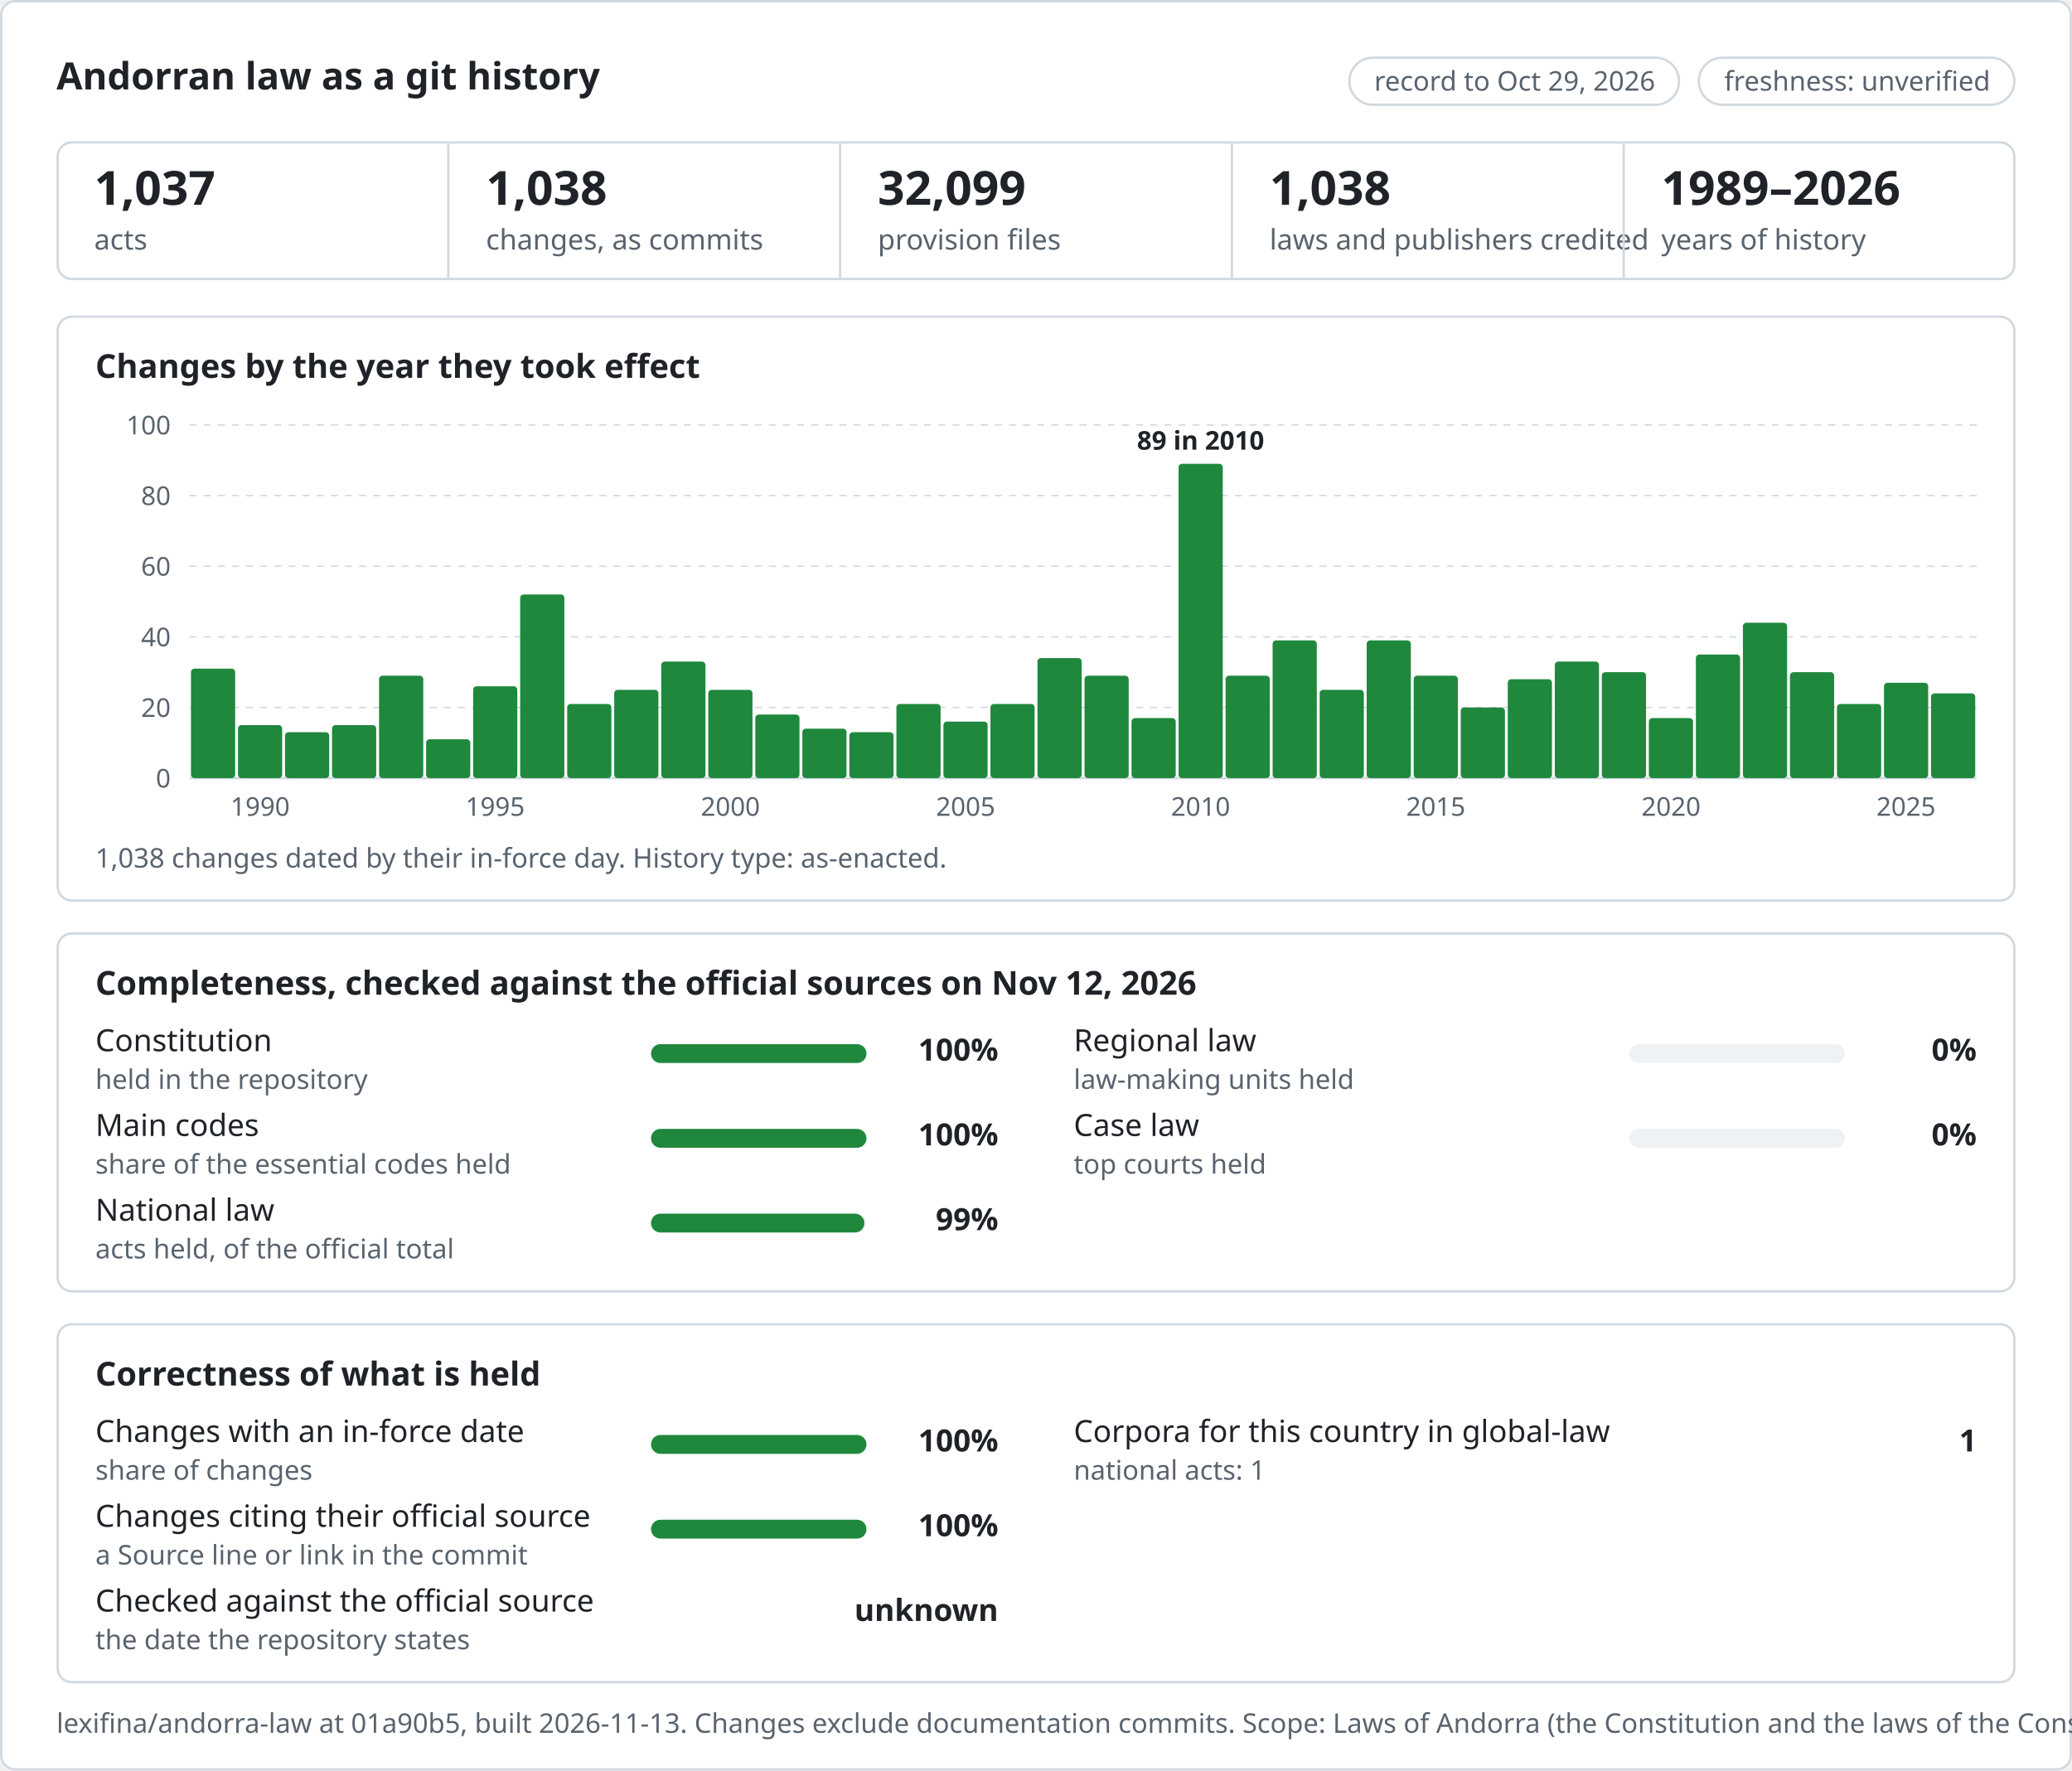
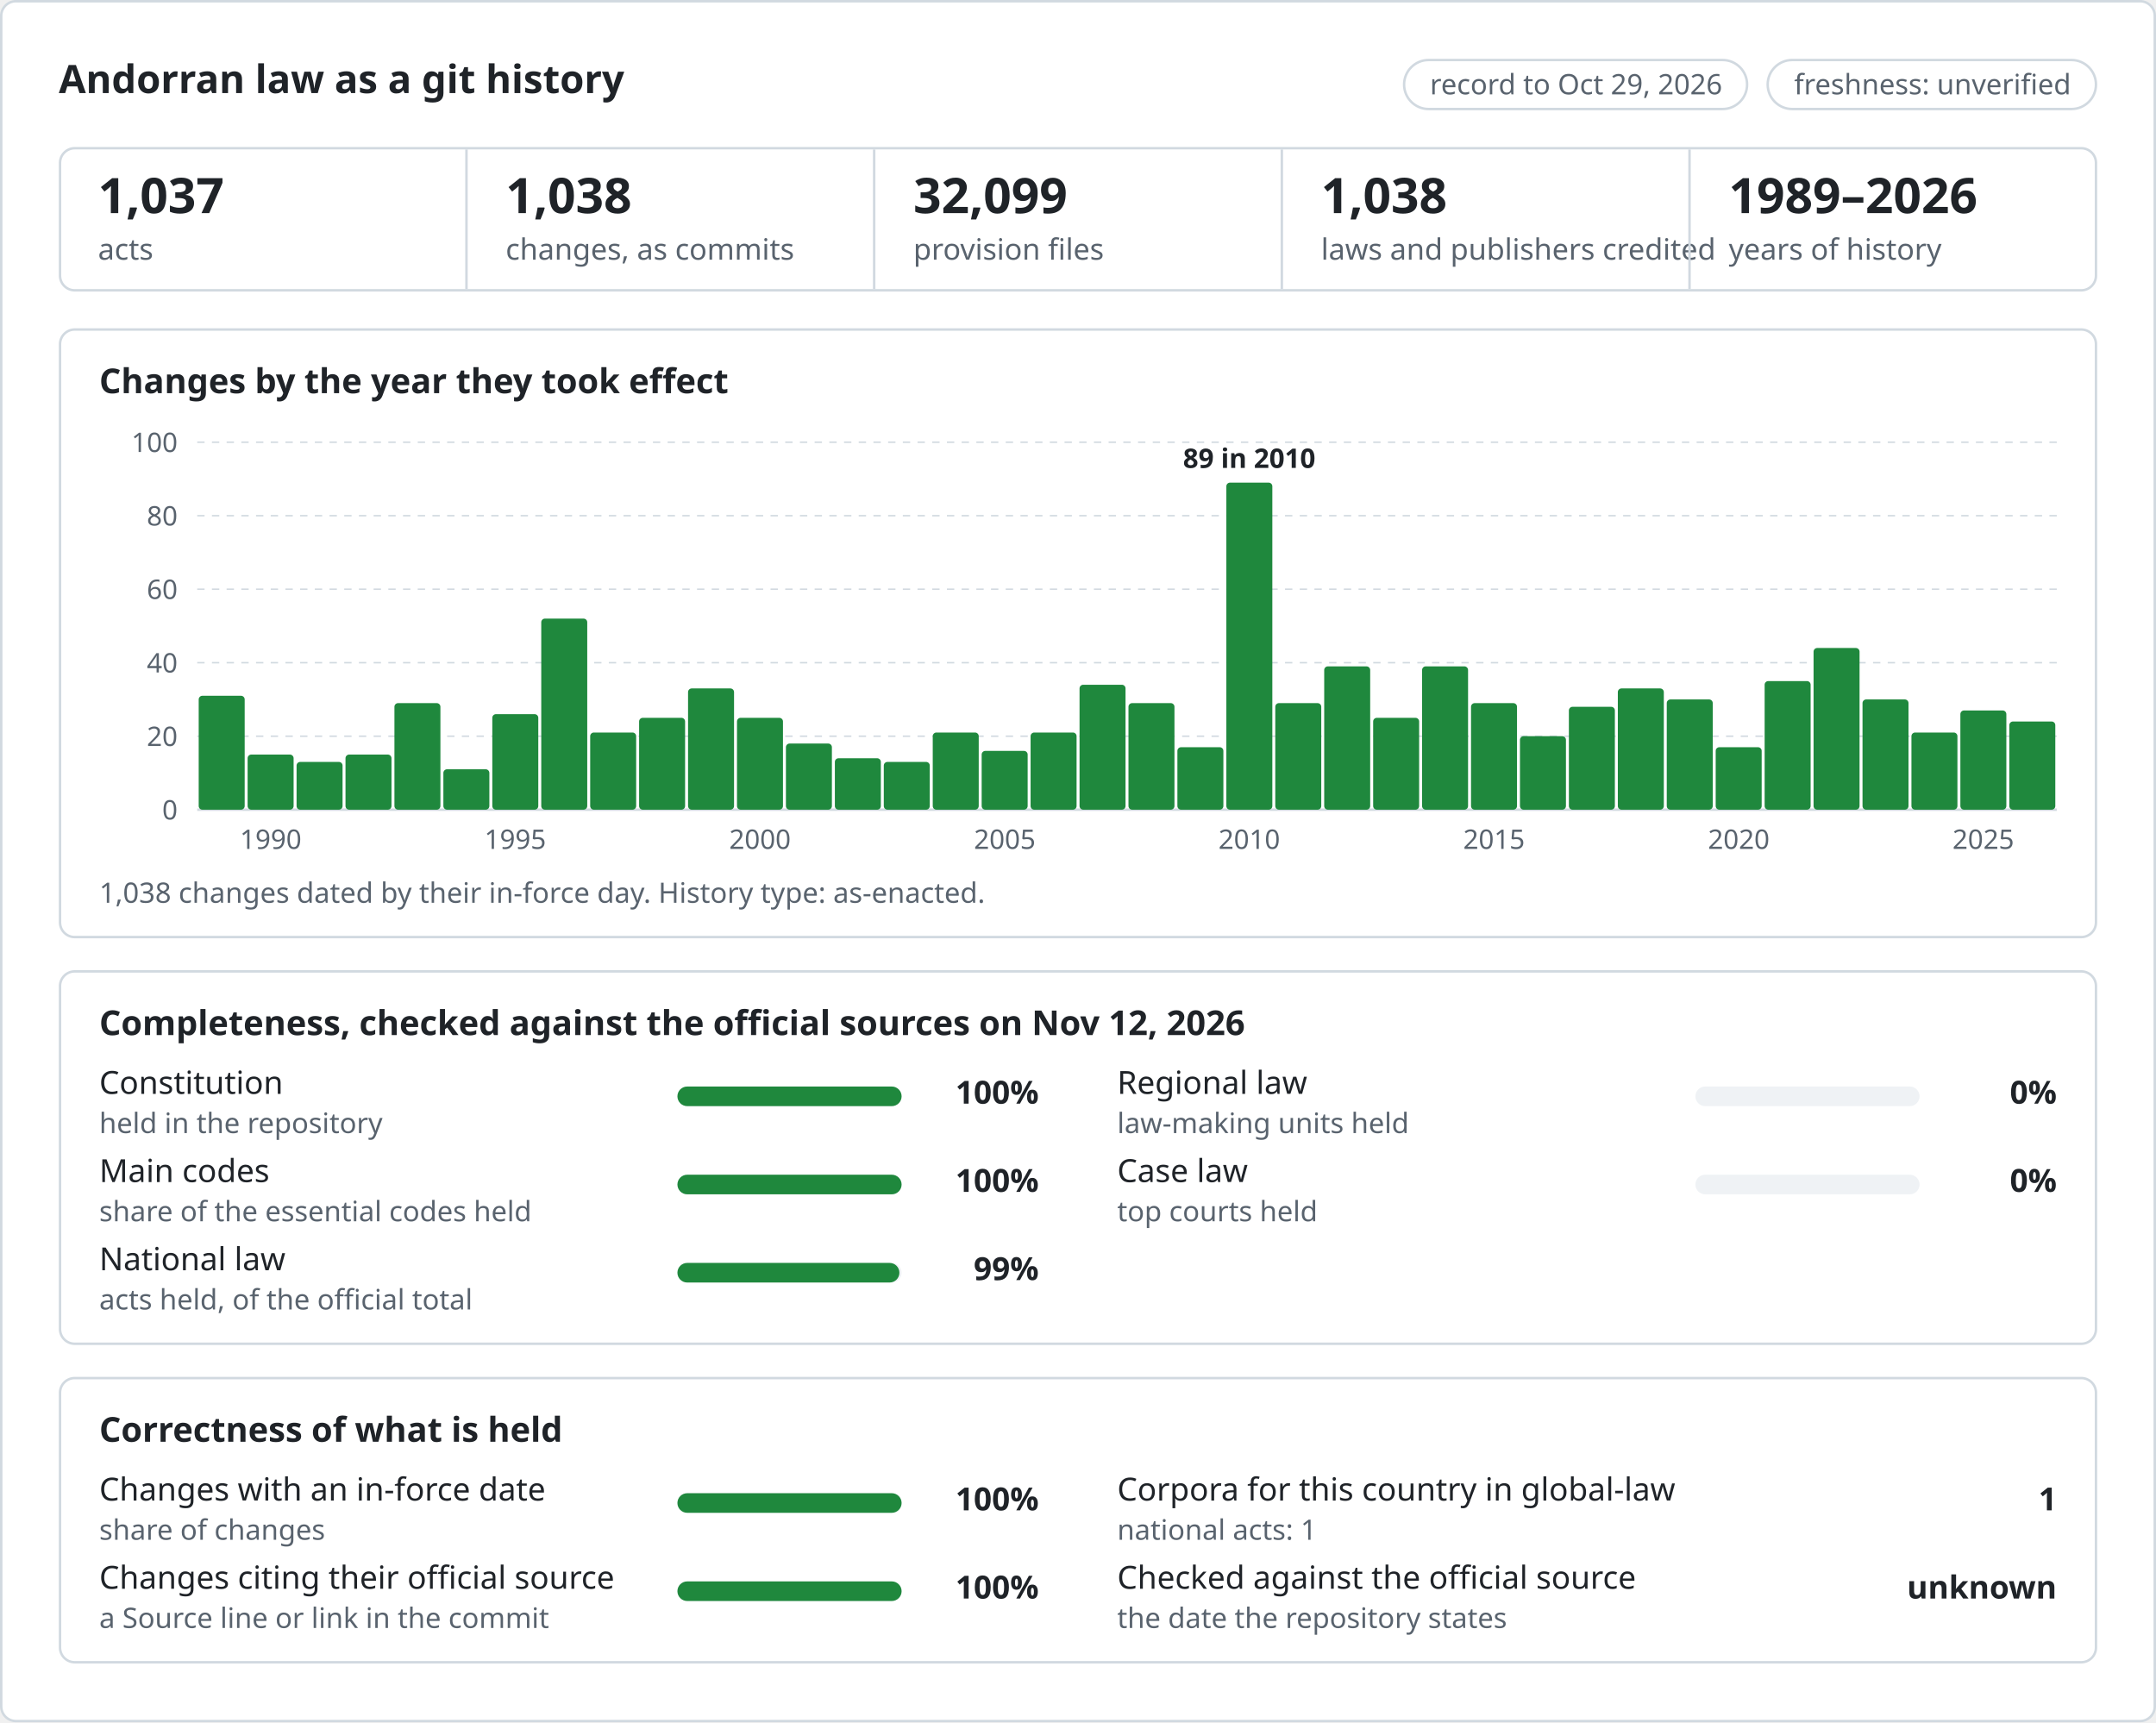
- <svg xmlns="http://www.w3.org/2000/svg" width="880" height="752" viewBox="0 0 880 752" font-family="-apple-system,BlinkMacSystemFont,Segoe UI,Noto Sans,Helvetica,Arial,sans-serif">
-   <rect x="0.5" y="0.5" width="879" height="751" rx="6" fill="#ffffff" stroke="#d1d9e0" />
+ <svg xmlns="http://www.w3.org/2000/svg" width="880" height="703" viewBox="0 0 880 703" font-family="-apple-system,BlinkMacSystemFont,Segoe UI,Noto Sans,Helvetica,Arial,sans-serif">
+   <rect x="0.5" y="0.5" width="879" height="702" rx="6" fill="#ffffff" stroke="#d1d9e0" />
  <text x="24" y="38" font-size="16" font-weight="600" fill="#1f2328">Andorran law as a git history</text>
  <rect x="573.1" y="24.5" width="140" height="20" rx="10" fill="none" stroke="#d1d9e0" />
  <text x="643.3" y="38.5" font-size="11.5" font-weight="500" text-anchor="middle" fill="#59636e">record to Oct 29, 2026</text>
  <rect x="721.5" y="24.5" width="134" height="20" rx="10" fill="none" stroke="#d1d9e0" />
  <text x="788.8" y="38.5" font-size="11.5" font-weight="500" text-anchor="middle" fill="#59636e">freshness: unverified</text>
  <rect x="24.5" y="60.5" width="831" height="58" rx="6" fill="#ffffff" stroke="#d1d9e0" />
  <text x="40.0" y="87" font-size="20" font-weight="600" fill="#1f2328">1,037</text>
  <text x="40.0" y="106" font-size="12" fill="#59636e">acts</text>
  <line x1="190.4" y1="61" x2="190.4" y2="118" stroke="#d1d9e0" />
  <text x="206.4" y="87" font-size="20" font-weight="600" fill="#1f2328">1,038</text>
  <text x="206.4" y="106" font-size="12" fill="#59636e">changes, as commits</text>
  <line x1="356.8" y1="61" x2="356.8" y2="118" stroke="#d1d9e0" />
  <text x="372.8" y="87" font-size="20" font-weight="600" fill="#1f2328">32,099</text>
  <text x="372.8" y="106" font-size="12" fill="#59636e">provision files</text>
  <line x1="523.2" y1="61" x2="523.2" y2="118" stroke="#d1d9e0" />
  <text x="539.2" y="87" font-size="20" font-weight="600" fill="#1f2328">1,038</text>
  <text x="539.2" y="106" font-size="12" fill="#59636e" textLength="142" lengthAdjust="spacingAndGlyphs">laws and publishers credited</text>
  <line x1="689.6" y1="61" x2="689.6" y2="118" stroke="#d1d9e0" />
  <text x="705.6" y="87" font-size="20" font-weight="600" fill="#1f2328">1989–2026</text>
  <text x="705.6" y="106" font-size="12" fill="#59636e">years of history</text>
  <rect x="24.5" y="134.5" width="831" height="248" rx="6" fill="#ffffff" stroke="#d1d9e0" />
  <text x="40.5" y="160.5" font-size="14" font-weight="600" fill="#1f2328">Changes by the year they took effect</text>
  <line x1="80.5" y1="330.5" x2="839.5" y2="330.5" stroke="#d1d9e0" stroke-width="1" />
  <text x="72.5" y="334.5" font-size="11" text-anchor="end" fill="#59636e">0</text>
  <line x1="80.5" y1="300.5" x2="839.5" y2="300.5" stroke="#d1d9e0" stroke-width="0.6" stroke-dasharray="3 3" />
  <text x="72.5" y="304.5" font-size="11" text-anchor="end" fill="#59636e">20</text>
  <line x1="80.5" y1="270.5" x2="839.5" y2="270.5" stroke="#d1d9e0" stroke-width="0.6" stroke-dasharray="3 3" />
  <text x="72.5" y="274.5" font-size="11" text-anchor="end" fill="#59636e">40</text>
  <line x1="80.5" y1="240.5" x2="839.5" y2="240.5" stroke="#d1d9e0" stroke-width="0.6" stroke-dasharray="3 3" />
  <text x="72.5" y="244.5" font-size="11" text-anchor="end" fill="#59636e">60</text>
  <line x1="80.5" y1="210.5" x2="839.5" y2="210.5" stroke="#d1d9e0" stroke-width="0.6" stroke-dasharray="3 3" />
  <text x="72.5" y="214.5" font-size="11" text-anchor="end" fill="#59636e">80</text>
  <line x1="80.5" y1="180.5" x2="839.5" y2="180.5" stroke="#d1d9e0" stroke-width="0.6" stroke-dasharray="3 3" />
  <text x="72.5" y="184.5" font-size="11" text-anchor="end" fill="#59636e">100</text>
  <rect x="81.10" y="284.0" width="18.77" height="46.5" rx="1.5" fill="#1f883d" />
  <rect x="101.07" y="308.0" width="18.77" height="22.5" rx="1.5" fill="#1f883d" />
  <text x="110.5" y="346.5" font-size="11" text-anchor="middle" fill="#59636e">1990</text>
  <rect x="121.05" y="311.0" width="18.77" height="19.5" rx="1.5" fill="#1f883d" />
  <rect x="141.02" y="308.0" width="18.77" height="22.5" rx="1.5" fill="#1f883d" />
  <rect x="160.99" y="287.0" width="18.77" height="43.5" rx="1.5" fill="#1f883d" />
  <rect x="180.97" y="314.0" width="18.77" height="16.5" rx="1.5" fill="#1f883d" />
  <rect x="200.94" y="291.5" width="18.77" height="39.0" rx="1.5" fill="#1f883d" />
  <text x="210.3" y="346.5" font-size="11" text-anchor="middle" fill="#59636e">1995</text>
  <rect x="220.92" y="252.5" width="18.77" height="78.0" rx="1.5" fill="#1f883d" />
  <rect x="240.89" y="299.0" width="18.77" height="31.5" rx="1.5" fill="#1f883d" />
  <rect x="260.86" y="293.0" width="18.77" height="37.5" rx="1.5" fill="#1f883d" />
  <rect x="280.84" y="281.0" width="18.77" height="49.5" rx="1.5" fill="#1f883d" />
  <rect x="300.81" y="293.0" width="18.77" height="37.5" rx="1.5" fill="#1f883d" />
  <text x="310.2" y="346.5" font-size="11" text-anchor="middle" fill="#59636e">2000</text>
  <rect x="320.78" y="303.5" width="18.77" height="27.0" rx="1.5" fill="#1f883d" />
  <rect x="340.76" y="309.5" width="18.77" height="21.0" rx="1.5" fill="#1f883d" />
  <rect x="360.73" y="311.0" width="18.77" height="19.5" rx="1.5" fill="#1f883d" />
  <rect x="380.71" y="299.0" width="18.77" height="31.5" rx="1.5" fill="#1f883d" />
  <rect x="400.68" y="306.5" width="18.77" height="24.0" rx="1.5" fill="#1f883d" />
  <text x="410.1" y="346.5" font-size="11" text-anchor="middle" fill="#59636e">2005</text>
  <rect x="420.65" y="299.0" width="18.77" height="31.5" rx="1.5" fill="#1f883d" />
  <rect x="440.63" y="279.5" width="18.77" height="51.0" rx="1.5" fill="#1f883d" />
  <rect x="460.60" y="287.0" width="18.77" height="43.5" rx="1.5" fill="#1f883d" />
  <rect x="480.57" y="305.0" width="18.77" height="25.5" rx="1.5" fill="#1f883d" />
  <rect x="500.55" y="197.0" width="18.77" height="133.5" rx="1.5" fill="#1f883d" />
  <text x="509.9" y="346.5" font-size="11" text-anchor="middle" fill="#59636e">2010</text>
  <text x="509.9" y="191.0" font-size="11" font-weight="600" text-anchor="middle" fill="#1f2328">89 in 2010</text>
  <rect x="520.52" y="287.0" width="18.77" height="43.5" rx="1.5" fill="#1f883d" />
  <rect x="540.49" y="272.0" width="18.77" height="58.5" rx="1.5" fill="#1f883d" />
  <rect x="560.47" y="293.0" width="18.77" height="37.5" rx="1.5" fill="#1f883d" />
  <rect x="580.44" y="272.0" width="18.77" height="58.5" rx="1.5" fill="#1f883d" />
  <rect x="600.42" y="287.0" width="18.77" height="43.5" rx="1.5" fill="#1f883d" />
  <text x="609.8" y="346.5" font-size="11" text-anchor="middle" fill="#59636e">2015</text>
  <rect x="620.39" y="300.5" width="18.77" height="30.0" rx="1.5" fill="#1f883d" />
  <rect x="640.36" y="288.5" width="18.77" height="42.0" rx="1.5" fill="#1f883d" />
  <rect x="660.34" y="281.0" width="18.77" height="49.5" rx="1.5" fill="#1f883d" />
  <rect x="680.31" y="285.5" width="18.77" height="45.0" rx="1.5" fill="#1f883d" />
  <rect x="700.28" y="305.0" width="18.77" height="25.5" rx="1.5" fill="#1f883d" />
  <text x="709.7" y="346.5" font-size="11" text-anchor="middle" fill="#59636e">2020</text>
  <rect x="720.26" y="278.0" width="18.77" height="52.5" rx="1.5" fill="#1f883d" />
  <rect x="740.23" y="264.5" width="18.77" height="66.0" rx="1.5" fill="#1f883d" />
  <rect x="760.21" y="285.5" width="18.77" height="45.0" rx="1.5" fill="#1f883d" />
  <rect x="780.18" y="299.0" width="18.77" height="31.5" rx="1.5" fill="#1f883d" />
  <rect x="800.15" y="290.0" width="18.77" height="40.5" rx="1.5" fill="#1f883d" />
  <text x="809.5" y="346.5" font-size="11" text-anchor="middle" fill="#59636e">2025</text>
  <rect x="820.13" y="294.5" width="18.77" height="36.0" rx="1.5" fill="#1f883d" />
  <text x="40.5" y="368.5" font-size="11.5" fill="#59636e">1,038 changes dated by their in-force day. History type: as-enacted.</text>
  <rect x="24.5" y="396.5" width="831" height="152" rx="6" fill="#ffffff" stroke="#d1d9e0" />
  <text x="40.5" y="422.5" font-size="14" font-weight="600" fill="#1f2328">Completeness, checked against the official sources on Nov 12, 2026</text>
  <text x="40.5" y="446.5" font-size="13" fill="#1f2328">Constitution</text>
  <text x="40.5" y="462.5" font-size="11.5" fill="#59636e">held in the repository</text>
  <g>
    <rect x="276.5" y="443.5" width="91.5" height="8" rx="4" fill="#eff2f5" />
    <rect x="276.5" y="443.5" width="91.5" height="8" rx="4" fill="#1f883d" />
  </g>
  <text x="424.0" y="450.5" font-size="13" font-weight="600" text-anchor="end" fill="#1f2328">100%</text>
  <text x="40.5" y="482.5" font-size="13" fill="#1f2328">Main codes</text>
  <text x="40.5" y="498.5" font-size="11.5" fill="#59636e">share of the essential codes held</text>
  <g>
    <rect x="276.5" y="479.5" width="91.5" height="8" rx="4" fill="#eff2f5" />
    <rect x="276.5" y="479.5" width="91.5" height="8" rx="4" fill="#1f883d" />
  </g>
  <text x="424.0" y="486.5" font-size="13" font-weight="600" text-anchor="end" fill="#1f2328">100%</text>
  <text x="40.5" y="518.5" font-size="13" fill="#1f2328">National law</text>
  <text x="40.5" y="534.5" font-size="11.5" fill="#59636e">acts held, of the official total</text>
  <g>
    <rect x="276.5" y="515.5" width="91.5" height="8" rx="4" fill="#eff2f5" />
    <rect x="276.5" y="515.5" width="90.6" height="8" rx="4" fill="#1f883d" />
  </g>
  <text x="424.0" y="522.5" font-size="13" font-weight="600" text-anchor="end" fill="#1f2328">99%</text>
  <text x="456.0" y="446.5" font-size="13" fill="#1f2328">Regional law</text>
  <text x="456.0" y="462.5" font-size="11.5" fill="#59636e">law-making units held</text>
  <g>
    <rect x="692.0" y="443.5" width="91.5" height="8" rx="4" fill="#eff2f5" />
  </g>
  <text x="839.5" y="450.5" font-size="13" font-weight="600" text-anchor="end" fill="#1f2328">0%</text>
  <text x="456.0" y="482.5" font-size="13" fill="#1f2328">Case law</text>
  <text x="456.0" y="498.5" font-size="11.5" fill="#59636e">top courts held</text>
  <g>
    <rect x="692.0" y="479.5" width="91.5" height="8" rx="4" fill="#eff2f5" />
  </g>
  <text x="839.5" y="486.5" font-size="13" font-weight="600" text-anchor="end" fill="#1f2328">0%</text>
-   <rect x="24.5" y="562.5" width="831" height="152" rx="6" fill="#ffffff" stroke="#d1d9e0" />
+   <rect x="24.5" y="562.5" width="831" height="116" rx="6" fill="#ffffff" stroke="#d1d9e0" />
  <text x="40.5" y="588.5" font-size="14" font-weight="600" fill="#1f2328">Correctness of what is held</text>
  <text x="40.5" y="612.5" font-size="13" fill="#1f2328">Changes with an in-force date</text>
  <text x="40.5" y="628.5" font-size="11.5" fill="#59636e">share of changes</text>
  <g>
    <rect x="276.5" y="609.5" width="91.5" height="8" rx="4" fill="#eff2f5" />
    <rect x="276.5" y="609.5" width="91.5" height="8" rx="4" fill="#1f883d" />
  </g>
  <text x="424.0" y="616.5" font-size="13" font-weight="600" text-anchor="end" fill="#1f2328">100%</text>
  <text x="40.5" y="648.5" font-size="13" fill="#1f2328">Changes citing their official source</text>
  <text x="40.5" y="664.5" font-size="11.5" fill="#59636e">a Source line or link in the commit</text>
  <g>
    <rect x="276.5" y="645.5" width="91.5" height="8" rx="4" fill="#eff2f5" />
    <rect x="276.5" y="645.5" width="91.5" height="8" rx="4" fill="#1f883d" />
  </g>
  <text x="424.0" y="652.5" font-size="13" font-weight="600" text-anchor="end" fill="#1f2328">100%</text>
-   <text x="40.5" y="684.5" font-size="13" fill="#1f2328">Checked against the official source</text>
-   <text x="40.5" y="700.5" font-size="11.5" fill="#59636e">the date the repository states</text>
-   <text x="424.0" y="688.5" font-size="13" font-weight="600" text-anchor="end" fill="#1f2328">unknown</text>
  <text x="456.0" y="612.5" font-size="13" fill="#1f2328">Corpora for this country in global-law</text>
  <text x="456.0" y="628.5" font-size="11.5" fill="#59636e">national acts: 1</text>
  <text x="839.5" y="616.5" font-size="13" font-weight="600" text-anchor="end" fill="#1f2328">1</text>
-   <text x="24" y="736" font-size="11.5" fill="#59636e" textLength="832" lengthAdjust="spacingAndGlyphs">lexifina/andorra-law at 01a90b5, built 2026-11-13. Changes exclude documentation commits. Scope: Laws of Andorra (the Constitution and the laws of the Consell General), as…</text>
+   <text x="456.0" y="648.5" font-size="13" fill="#1f2328">Checked against the official source</text>
+   <text x="456.0" y="664.5" font-size="11.5" fill="#59636e">the date the repository states</text>
+   <text x="839.5" y="652.5" font-size="13" font-weight="600" text-anchor="end" fill="#1f2328">unknown</text>
</svg>
